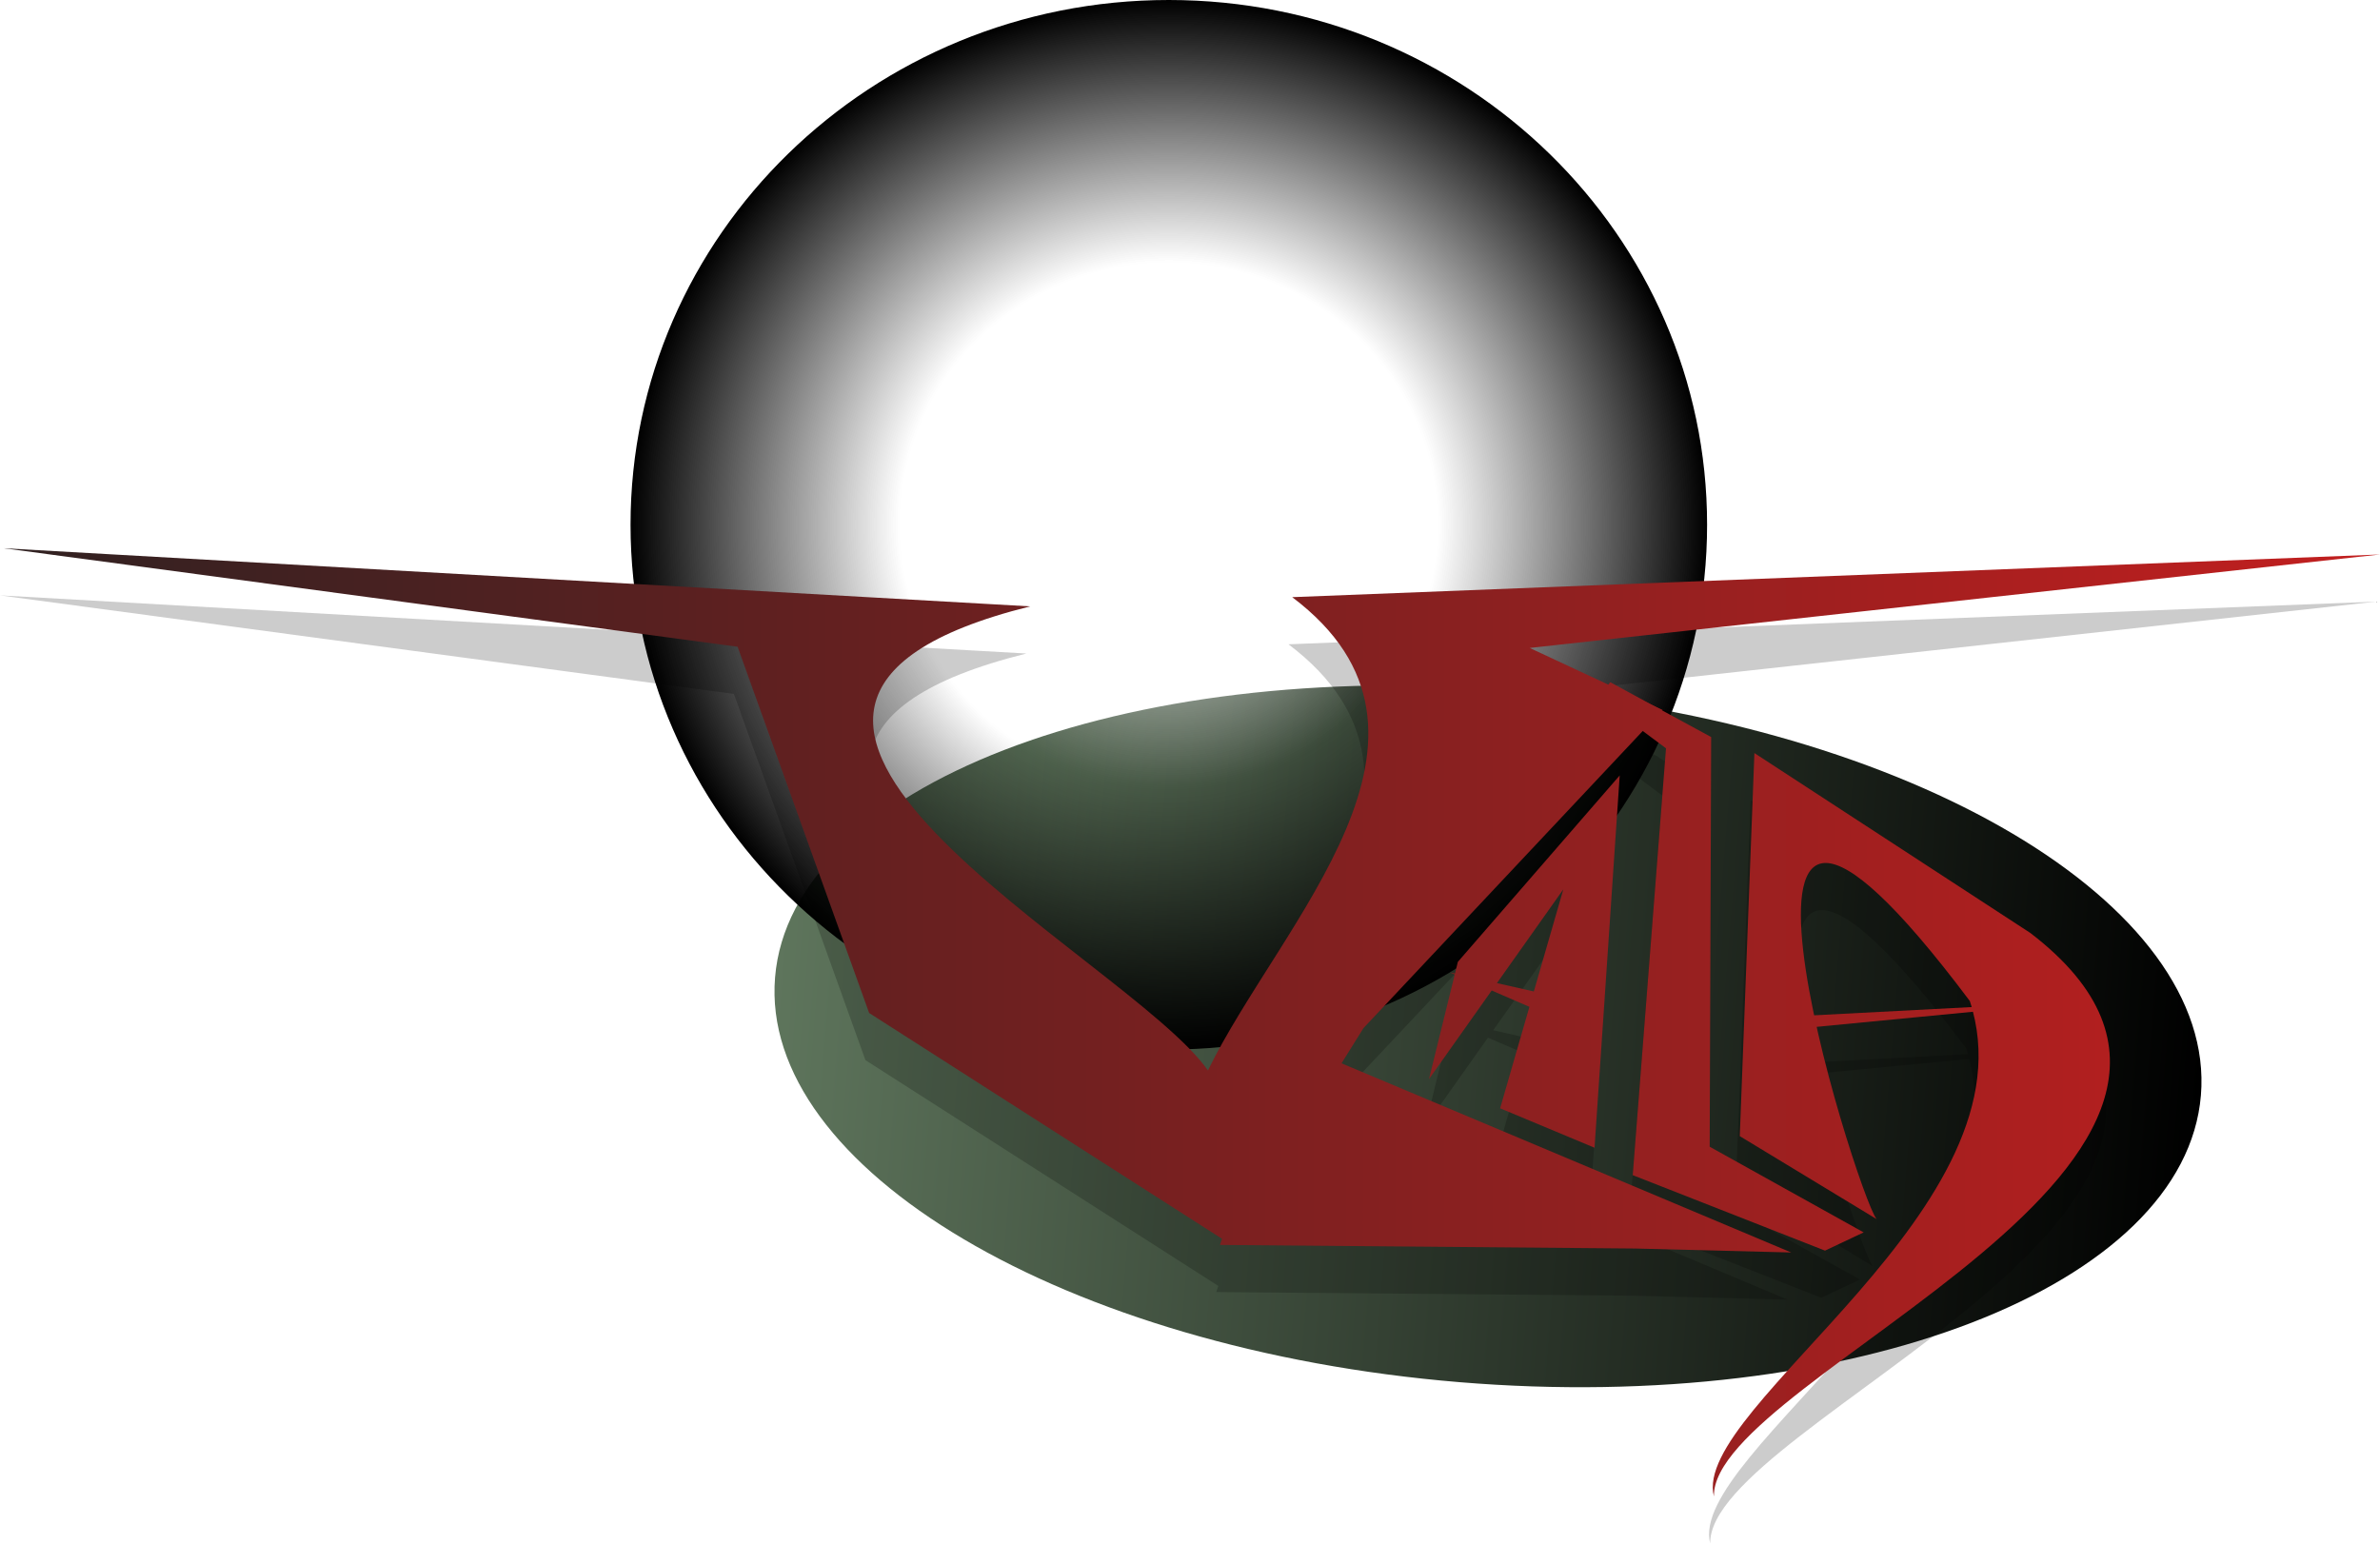
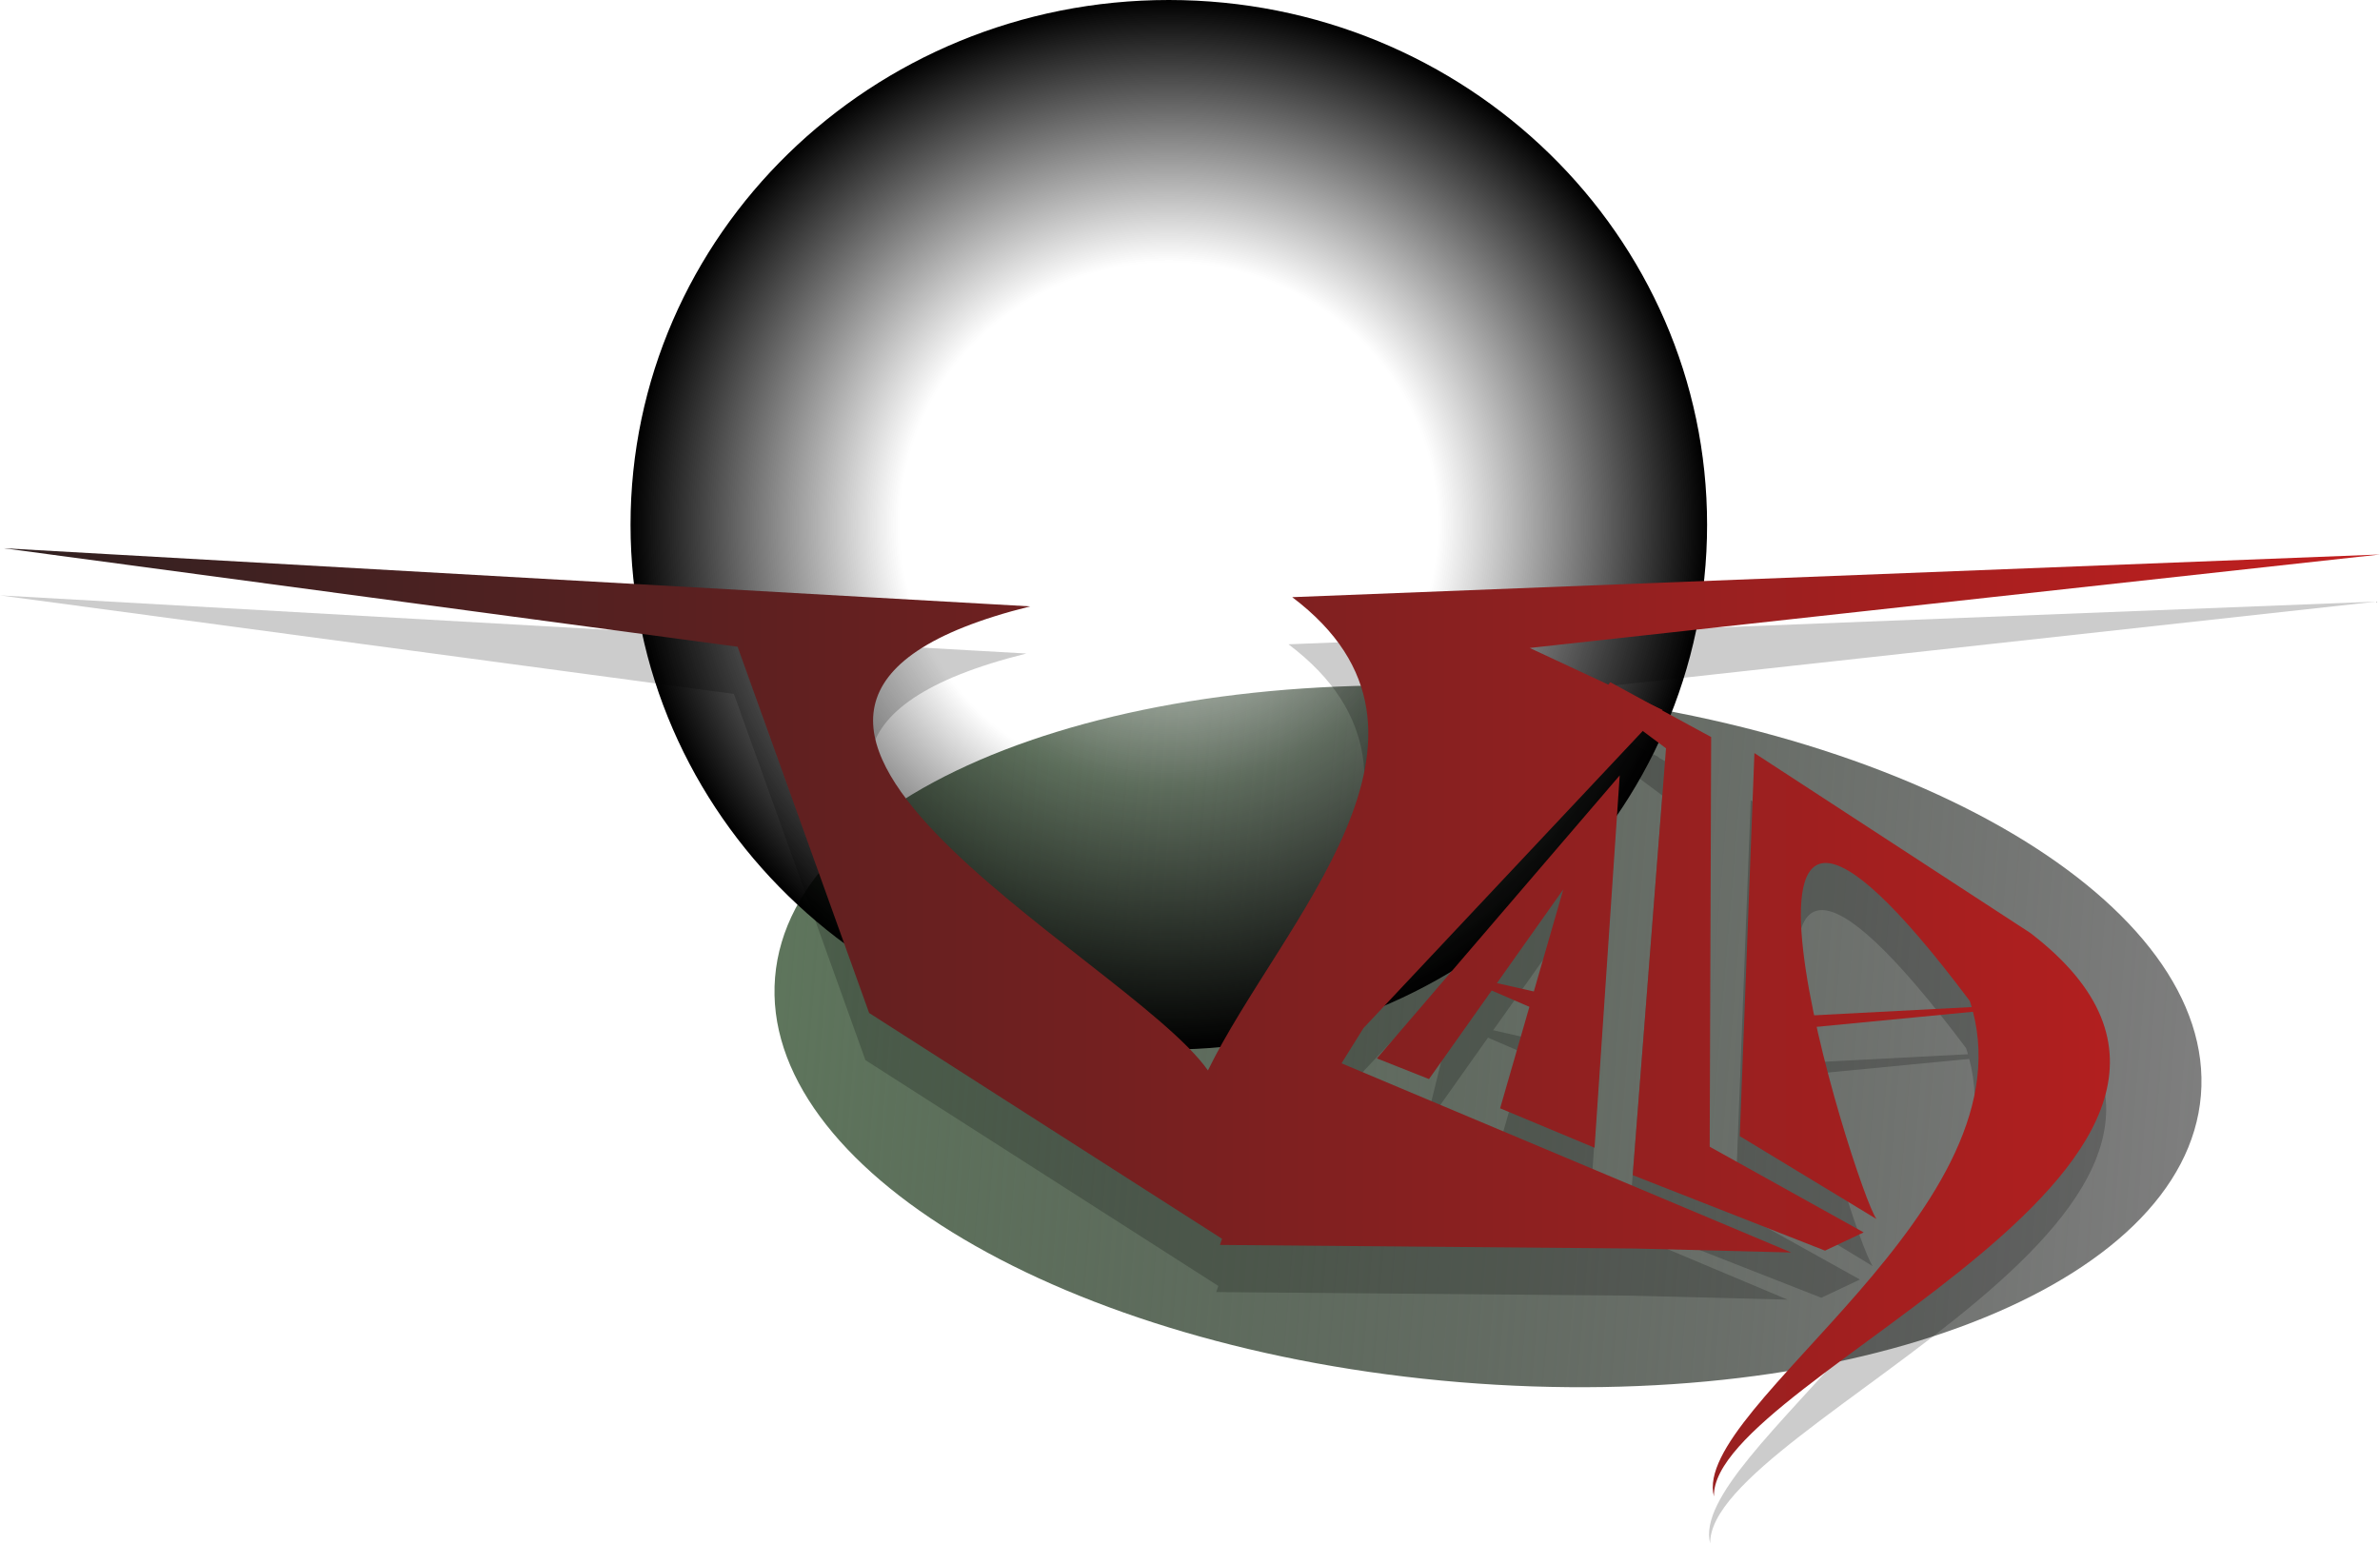
<svg xmlns="http://www.w3.org/2000/svg" xmlns:xlink="http://www.w3.org/1999/xlink" width="74.325mm" height="48.208mm" viewBox="0 0 280.913 182.202" version="1.1" id="svg1">
  <defs id="defs1">
    <linearGradient id="linearGradient22">
      <stop style="stop-color:hsl(230, 38.041, 31.947);stop-opacity:1;" offset="0" id="stop52" />
      <stop style="stop-color:hsl(318, 25.532, 32.528);stop-opacity:1;" offset="0.265" id="stop20" />
      <stop style="stop-color:hsl(0, 6.221, 46.238);stop-opacity:1;" offset="0.708" id="stop21" />
      <stop style="stop-color:hsl(219, 62.712, 30.749);stop-opacity:1;" offset="1" id="stop22" />
    </linearGradient>
    <linearGradient id="gradient26">
      <stop style="stop-color:#ffffff;stop-opacity:1;" offset="0" id="stop26" />
      <stop style="stop-color:hsl(335, 53.239, 71.065);stop-opacity:1;" offset="1" id="stop27" />
    </linearGradient>
    <radialGradient xlink:href="#gradient26" id="radialGradient27" cx="500.071" cy="443.216" fx="500.071" fy="443.216" r="71.452" gradientTransform="matrix(0.8891756,0,0,0.8669316,53.82697,60.59557)" gradientUnits="userSpaceOnUse" />
    <linearGradient id="linearGradient89">
      <stop style="stop-color:hsl(230, 38.041, 31.947);stop-opacity:1;" offset="0" id="stop86" />
      <stop style="stop-color:hsl(318, 25.532, 32.528);stop-opacity:1;" offset="0.265" id="stop87" />
      <stop style="stop-color:hsl(0, 6.221, 46.238);stop-opacity:1;" offset="0.708" id="stop88" />
      <stop style="stop-color:hsl(219, 62.712, 30.749);stop-opacity:1;" offset="1" id="stop89" />
    </linearGradient>
    <radialGradient xlink:href="#linearGradient22" id="radialGradient95" gradientUnits="userSpaceOnUse" gradientTransform="matrix(1,0,0,1.094427,0,-46.98498)" cx="501.905" cy="497.58" fx="501.905" fy="497.58" r="140.237" spreadMethod="reflect" />
    <radialGradient xlink:href="#linearGradient22" id="radialGradient96" gradientUnits="userSpaceOnUse" gradientTransform="matrix(1,0,0,1.094427,0,-46.98498)" cx="501.905" cy="497.58" fx="501.905" fy="497.58" r="140.237" spreadMethod="reflect" />
    <radialGradient xlink:href="#linearGradient22" id="radialGradient97" gradientUnits="userSpaceOnUse" gradientTransform="matrix(1,0,0,1.094427,0,-46.98498)" cx="501.905" cy="497.58" fx="501.905" fy="497.58" r="140.237" spreadMethod="reflect" />
    <radialGradient xlink:href="#linearGradient22" id="radialGradient98" gradientUnits="userSpaceOnUse" gradientTransform="matrix(1,0,0,1.094427,0,-46.98498)" cx="501.905" cy="497.58" fx="501.905" fy="497.58" r="140.237" spreadMethod="reflect" />
    <radialGradient xlink:href="#linearGradient22" id="radialGradient99" gradientUnits="userSpaceOnUse" gradientTransform="matrix(1,0,0,1.094427,0,-46.98498)" cx="501.905" cy="497.58" fx="501.905" fy="497.58" r="140.237" spreadMethod="reflect" />
    <radialGradient xlink:href="#linearGradient22" id="radialGradient100" gradientUnits="userSpaceOnUse" gradientTransform="matrix(1,0,0,1.094427,0,-46.98498)" cx="501.905" cy="497.58" fx="501.905" fy="497.58" r="140.237" spreadMethod="reflect" />
    <radialGradient xlink:href="#linearGradient22" id="radialGradient101" gradientUnits="userSpaceOnUse" gradientTransform="matrix(1,0,0,1.094427,0,-46.98498)" cx="501.905" cy="497.58" fx="501.905" fy="497.58" r="140.237" spreadMethod="reflect" />
    <radialGradient xlink:href="#linearGradient89" id="radialGradient102" gradientUnits="userSpaceOnUse" gradientTransform="matrix(1,0,0,1.094427,0,-46.98498)" cx="501.905" cy="497.58" fx="501.905" fy="497.58" r="140.237" spreadMethod="reflect" />
    <linearGradient id="gradient106">
      <stop style="stop-color:#5e755c;stop-opacity:1;" offset="0" id="stop106" />
-       <stop style="stop-color:hsl(76, 13.374, 57.94);stop-opacity:1;" offset="1" id="stop107" />
+       <stop style="stop-color:hsl(76, 13.374, 59.986);stop-opacity:0.505;" offset="1" id="stop107" />
    </linearGradient>
    <linearGradient xlink:href="#gradient106" id="linearGradient107" x1="491.58" y1="459.25" x2="660.447" y2="459.25" gradientUnits="userSpaceOnUse" />
    <linearGradient id="gradient145">
      <stop style="stop-color:#302121;stop-opacity:1;" offset="0" id="stop145" />
      <stop style="stop-color:#c21f1f;stop-opacity:1;" offset="1" id="stop146" />
    </linearGradient>
    <linearGradient xlink:href="#gradient145" id="linearGradient146" x1="361.668" y1="497.58" x2="642.142" y2="497.58" gradientUnits="userSpaceOnUse" />
  </defs>
  <g id="layer1" transform="translate(-360.5223,-382.8898)">
    <ellipse style="mix-blend-mode:normal;fill:url(#linearGradient107);stroke-width:0.432" id="ellipse52" cx="576.013" cy="459.25" rx="84.434" ry="40.965" transform="rotate(4.733461)" />
    <ellipse style="mix-blend-mode:hard-light;fill:url(#radialGradient27);stroke-width:0.461;stroke-dasharray:none" id="path2" cx="498.478" cy="444.833" rx="63.533" ry="61.944" />
    <g id="g95" style="opacity:0.2;mix-blend-mode:multiply;fill:url(#radialGradient102);stroke:none;stroke-width:1.001;stroke-dasharray:none" transform="matrix(1,0,0,0.3646179,-1.14554,327.7034)">
      <path style="fill:url(#radialGradient95);stroke:none;stroke-width:1.001;stroke-linecap:butt;stroke-linejoin:miter;stroke-dasharray:none;stroke-opacity:1" d="m 361.668,344.101 86.62,31.894 15.526,118.563 42.501,74.592 15.844,-69.694 35.301,-103.016 -15.676,-20.059 100.358,-30.261 -128.393,13.816 c 21.56,44.61 -1.356,104.998 -9.947,153.217 -9.509,-37.074 -69.074,-117.381 -20.985,-150.231 z" id="path89" />
      <path style="fill:url(#radialGradient96);stroke:none;stroke-width:1.001;stroke-linecap:butt;stroke-linejoin:miter;stroke-dasharray:none;stroke-opacity:1" d="m 533.301,478.005 19.103,-60.358 -2.97,120.537 -11.145,-12.768 7.459,-70.881 -15.855,61.417 z" id="path90" />
      <path style="fill:url(#radialGradient97);stroke:none;stroke-width:1.001;stroke-linecap:butt;stroke-linejoin:miter;stroke-dasharray:none;stroke-opacity:1" d="m 549.862,392.512 8.007,16.359 -3.93,138.185 22.696,24.435 4.562,-5.905 -18.173,-27.734 0.174,-132.632 -11.911,-17.746 z" id="path91" />
      <path style="fill:url(#radialGradient98);stroke:none;stroke-width:1.001;stroke-linecap:butt;stroke-linejoin:miter;stroke-dasharray:none;stroke-opacity:1" d="m 566.577,534.429 1.725,-124.014 32.572,58.242 c 34.624,72.789 -37.682,143.315 -37.349,182.402 -2.789,-29.058 38.191,-93.798 30.202,-160.381 -35.35,-129.198 -13.429,61.994 -11.013,70.586 z" id="path92" />
      <path style="fill:url(#radialGradient99);stroke:none;stroke-width:1.001;stroke-linecap:butt;stroke-linejoin:miter;stroke-dasharray:none;stroke-opacity:1;filter:url(#filter78)" d="m 570.649,495.979 36.125,-5.169 -33.566,8.874 z" id="path93" />
      <path style="fill:url(#radialGradient100);stroke:none;stroke-width:1.001;stroke-linecap:butt;stroke-linejoin:miter;stroke-dasharray:none;stroke-opacity:1" d="m 544.992,496.419 -12.631,-14.991 11.916,7.42 z" id="path94" />
      <path style="fill:url(#radialGradient101);stroke:none;stroke-width:1.001;stroke-linecap:butt;stroke-linejoin:miter;stroke-dasharray:none;stroke-opacity:1" d="m 513.417,503.755 59.234,68.339 -18.454,-1.286 -48.977,-1.162 z" id="path95" />
    </g>
    <g id="g1" style="fill:url(#linearGradient146);fill-opacity:1;fill-rule:evenodd;stroke:none;stroke-width:1.001;stroke-dasharray:none" transform="matrix(1,0,0,0.3646179,-0.7065394,322.1391)">
      <path style="fill:url(#linearGradient146);fill-rule:evenodd;stroke:none;stroke-width:1.001;stroke-linecap:butt;stroke-linejoin:miter;stroke-dasharray:none;stroke-opacity:1" d="m 361.668,344.101 86.62,31.894 15.526,118.563 42.501,74.592 15.844,-69.694 35.301,-103.016 -15.676,-20.059 100.358,-30.261 -128.393,13.816 c 21.56,44.61 -1.356,104.998 -9.947,153.217 -9.509,-37.074 -69.074,-117.381 -20.985,-150.231 z" id="path1" />
-       <path style="fill:url(#linearGradient146);fill-rule:evenodd;stroke:none;stroke-width:1.001;stroke-linecap:butt;stroke-linejoin:miter;stroke-dasharray:none;stroke-opacity:1" d="m 533.301,478.005 19.103,-60.358 -2.97,120.537 -11.145,-12.768 7.459,-70.881 -15.855,61.417 z" id="path3" />
+       <path style="fill:url(#linearGradient146);fill-rule:evenodd;stroke:none;stroke-width:1.001;stroke-linecap:butt;stroke-linejoin:miter;stroke-dasharray:none;stroke-opacity:1" d="m 523.745,509.264 28.659,-91.617 -2.97,120.537 -11.145,-12.768 7.459,-70.881 -15.855,61.417 z" id="path3" />
      <path style="fill:url(#linearGradient146);fill-rule:evenodd;stroke:none;stroke-width:1.001;stroke-linecap:butt;stroke-linejoin:miter;stroke-dasharray:none;stroke-opacity:1" d="m 549.862,392.512 8.007,16.359 -3.93,138.185 22.696,24.435 4.562,-5.905 -18.173,-27.734 0.174,-132.632 -11.911,-17.746 z" id="path4" />
      <path style="fill:url(#linearGradient146);fill-rule:evenodd;stroke:none;stroke-width:1.001;stroke-linecap:butt;stroke-linejoin:miter;stroke-dasharray:none;stroke-opacity:1" d="m 566.577,534.429 1.725,-124.014 32.572,58.242 c 34.624,72.789 -37.682,143.315 -37.349,182.402 -2.789,-29.058 38.191,-93.798 30.202,-160.381 -35.35,-129.198 -13.429,61.994 -11.013,70.586 z" id="path5" />
      <path style="fill:url(#linearGradient146);fill-rule:evenodd;stroke:none;stroke-width:1.001;stroke-linecap:butt;stroke-linejoin:miter;stroke-dasharray:none;stroke-opacity:1;filter:url(#filter78)" d="m 570.649,495.979 36.125,-5.169 -33.566,8.874 z" id="path6" />
      <path style="fill:url(#linearGradient146);fill-rule:evenodd;stroke:none;stroke-width:1.001;stroke-linecap:butt;stroke-linejoin:miter;stroke-dasharray:none;stroke-opacity:1" d="m 544.992,496.419 -12.631,-14.991 11.916,7.42 z" id="path7" />
      <path style="fill:url(#linearGradient146);fill-rule:evenodd;stroke:none;stroke-width:1.001;stroke-linecap:butt;stroke-linejoin:miter;stroke-dasharray:none;stroke-opacity:1" d="m 513.417,503.755 59.234,68.339 -18.454,-1.286 -48.977,-1.162 z" id="path8" />
    </g>
  </g>
</svg>
